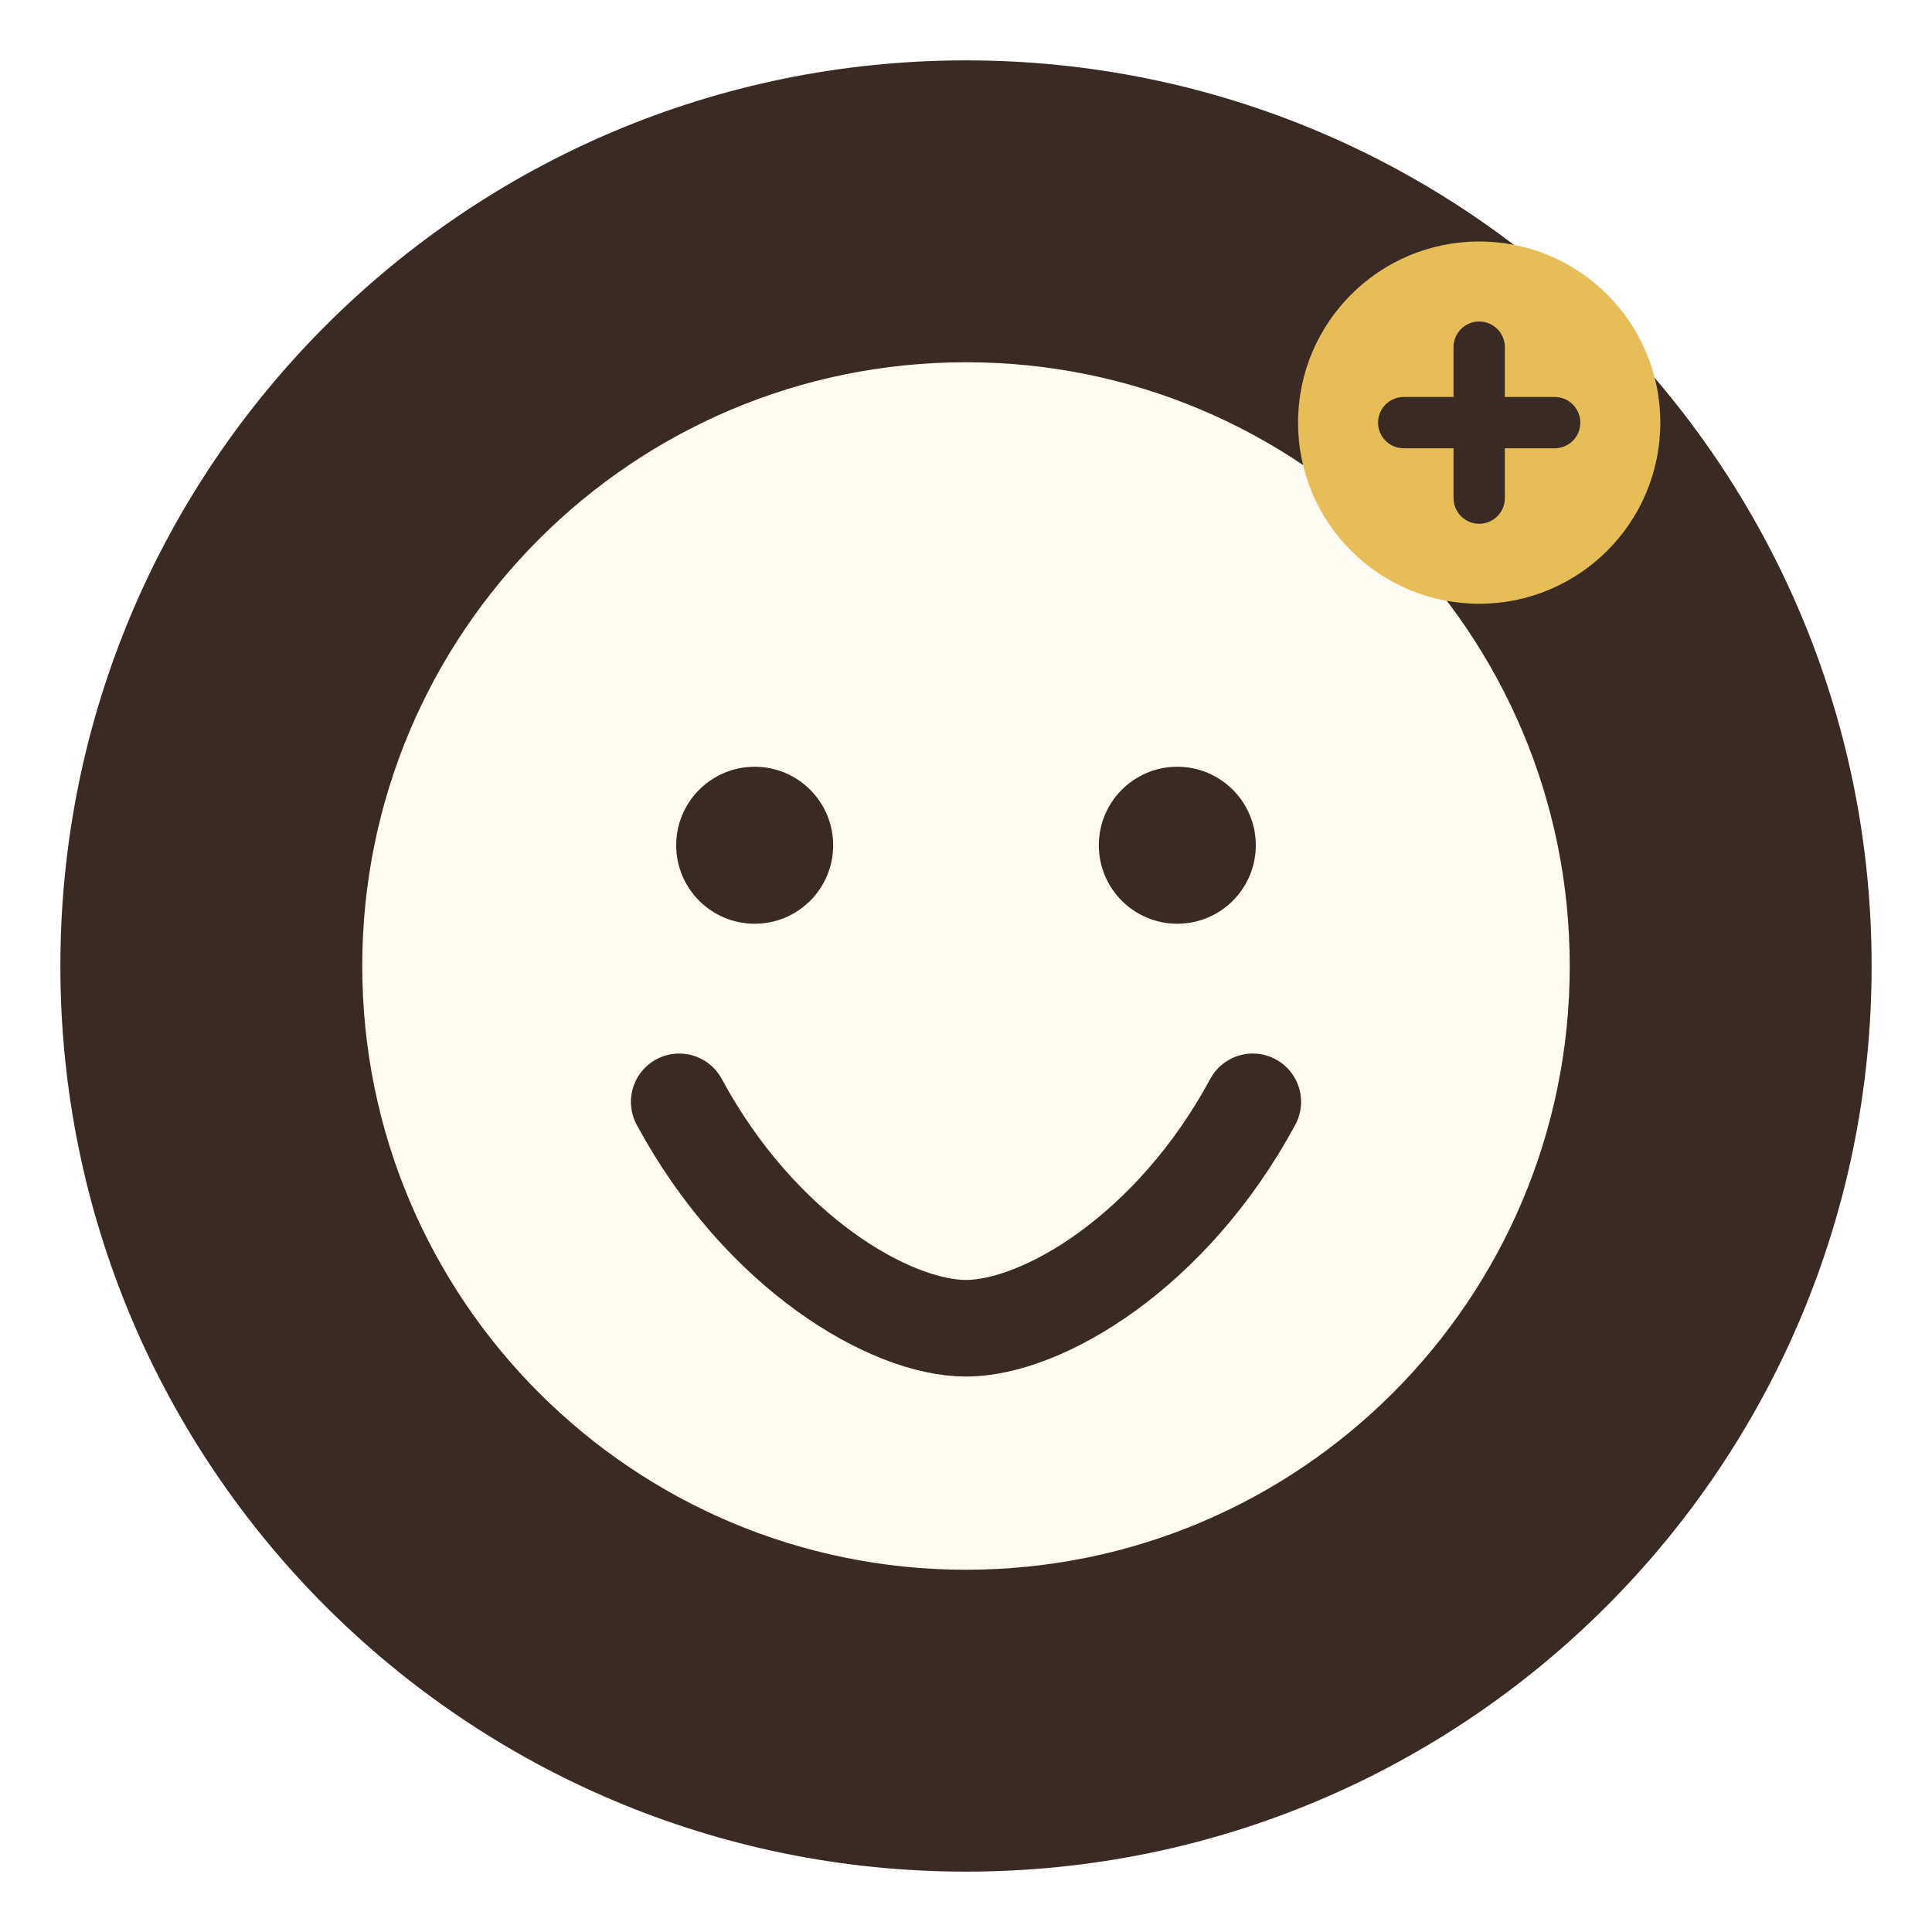
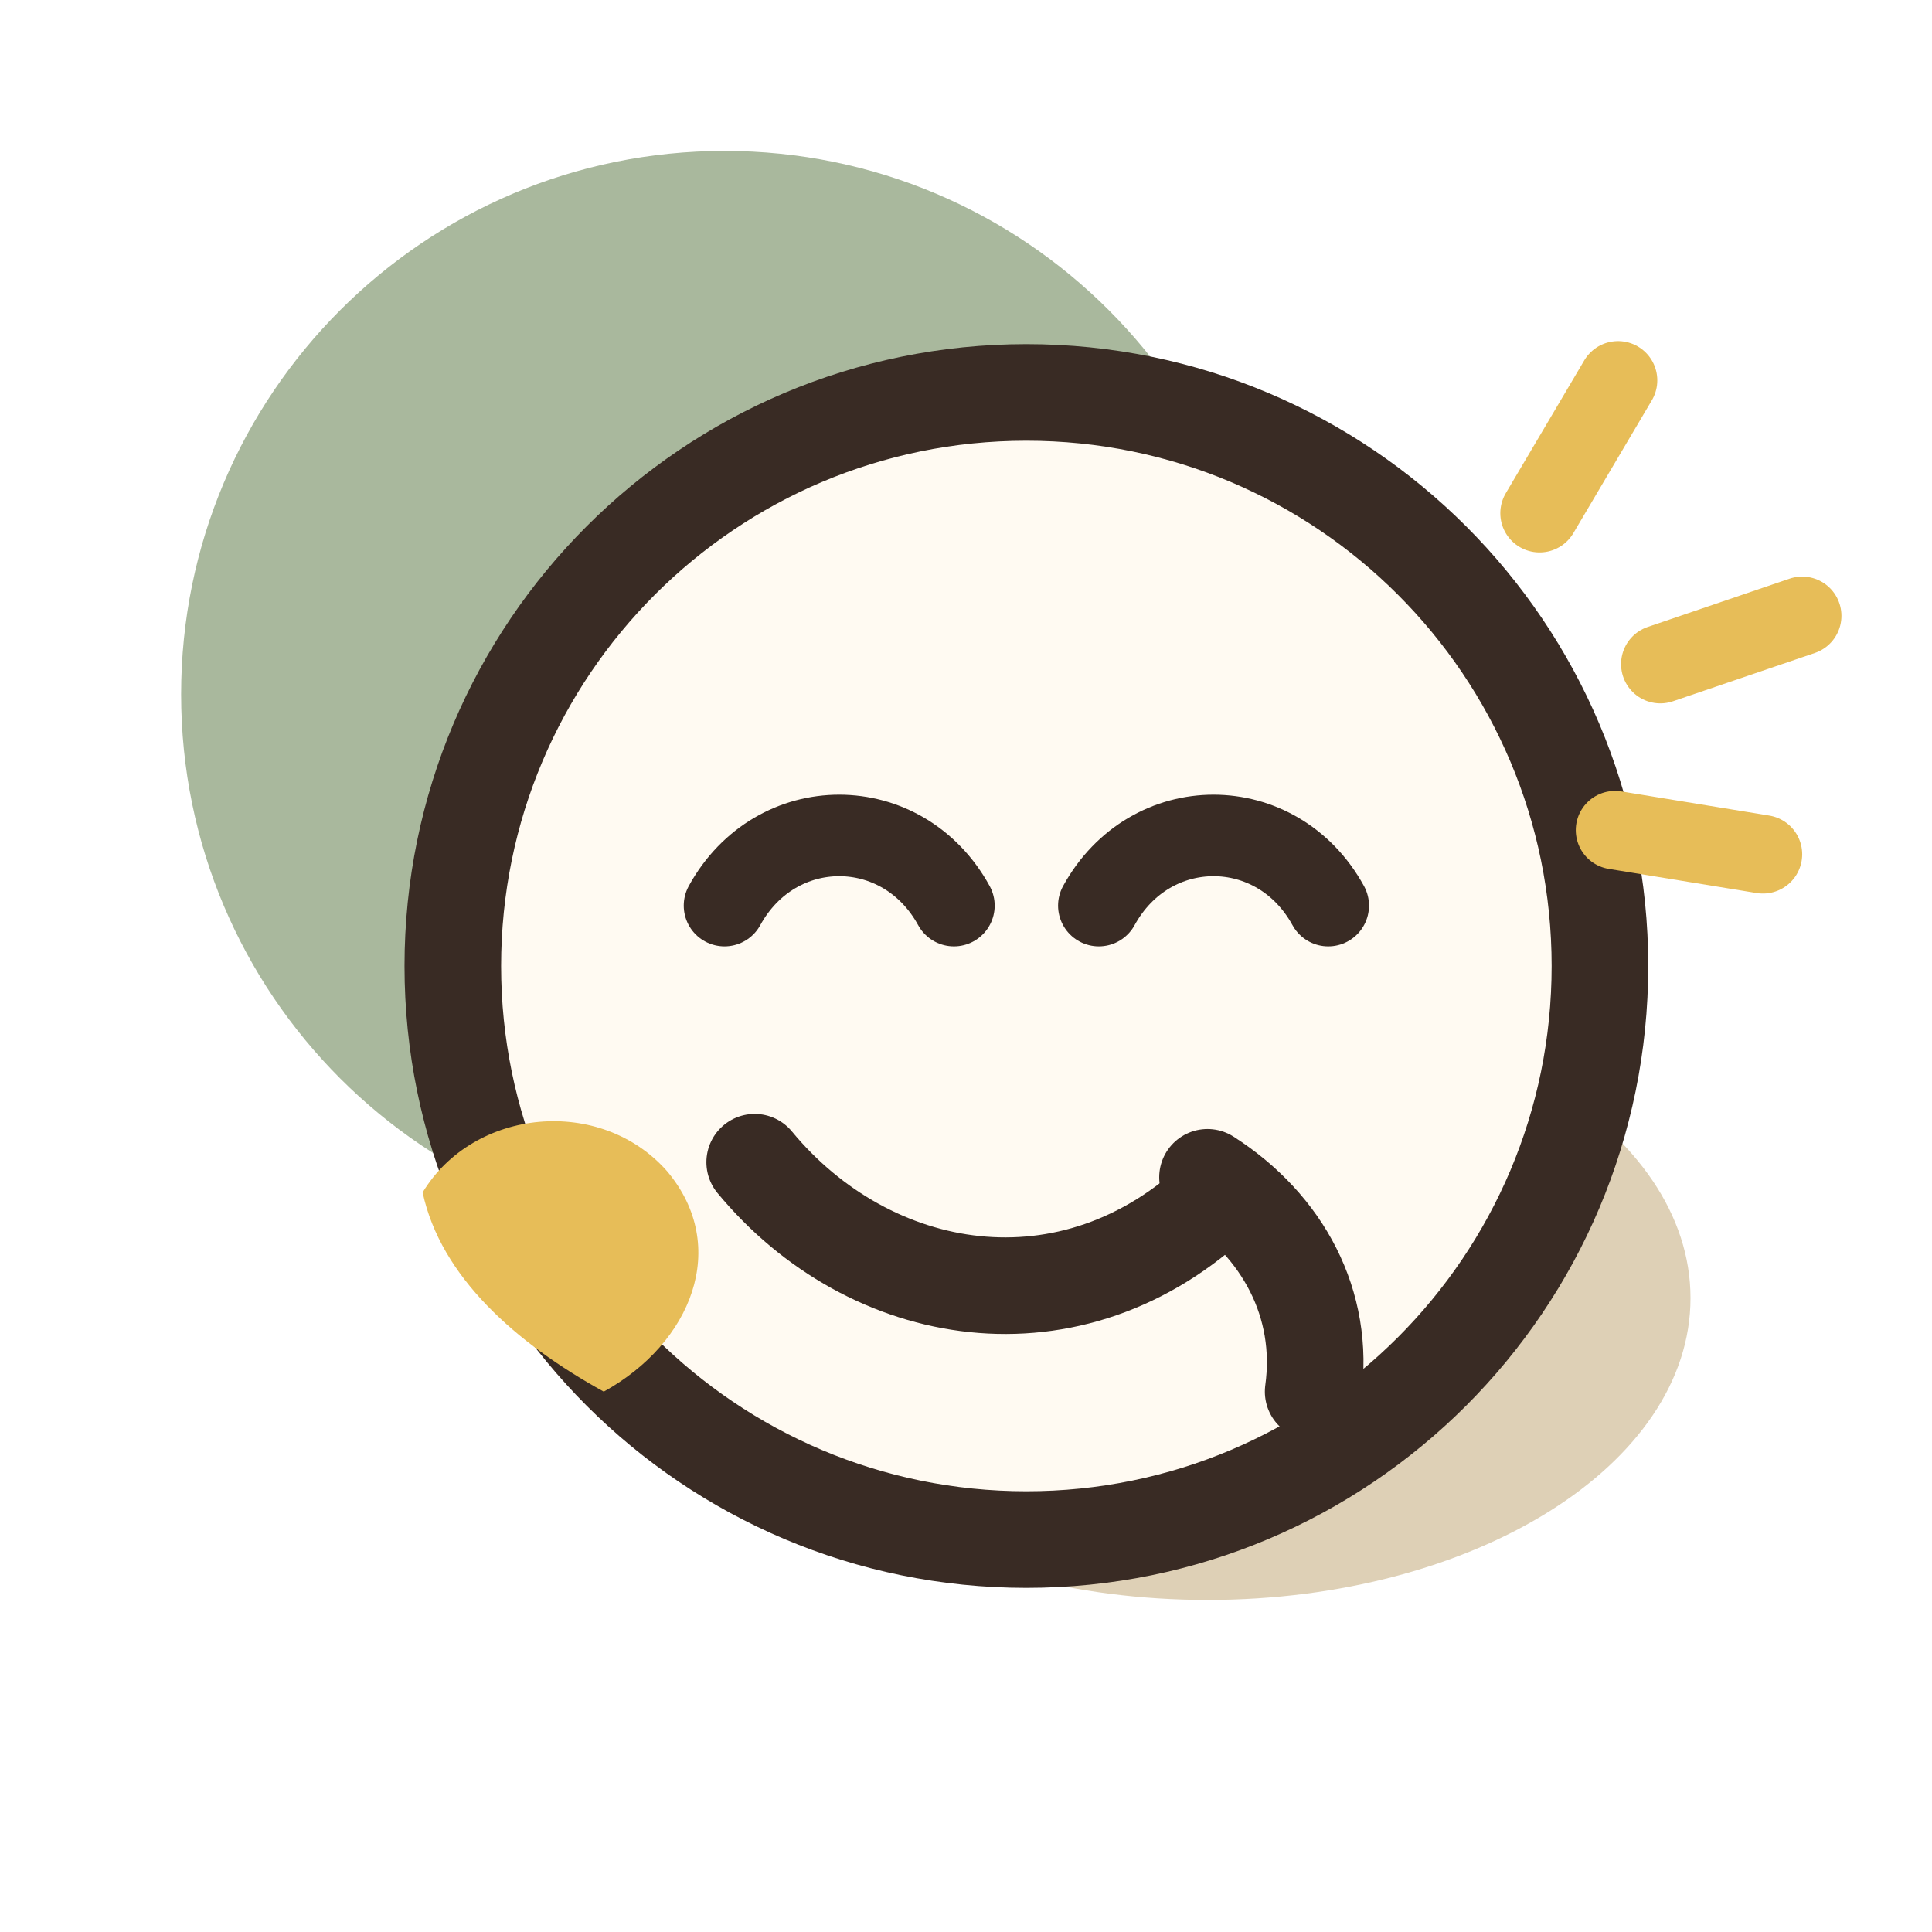
<svg xmlns="http://www.w3.org/2000/svg" viewBox="0 0 64 64" role="img" aria-labelledby="title desc">
-   <circle cx="32" cy="32" r="30" fill="#392B24" />
-   <circle cx="32" cy="32" r="20" fill="#FFFAF2" />
-   <circle cx="25" cy="28" r="2.6" fill="#392B24" />
-   <circle cx="39" cy="28" r="2.6" fill="#392B24" />
-   <path d="M22.5 36.5c2.7 5 7 7.5 9.5 7.5s6.8-2.5 9.5-7.5" fill="none" stroke="#392B24" stroke-width="3.2" stroke-linecap="round" />
-   <circle cx="49" cy="14" r="6" fill="#E7BD58" />
-   <path d="M46.5 14h5M49 11.5v5" stroke="#392B24" stroke-width="1.7" stroke-linecap="round" />
+   <circle cx="24" cy="23" r="18" fill="#A9B89D" />
+   <ellipse cx="40" cy="43" rx="16" ry="10" fill="#DED0B6" />
+   <circle cx="34" cy="32" r="19" fill="#FFFAF2" stroke="#392B24" stroke-width="3.2" />
+   <path d="M24 30c1.7-3.1 5.9-3.1 7.6 0" fill="none" stroke="#392B24" stroke-width="2.7" stroke-linecap="round" />
+   <path d="M36.4 30c1.7-3.1 5.9-3.1 7.6 0" fill="none" stroke="#392B24" stroke-width="2.7" stroke-linecap="round" />
+   <path d="M25 38.5c3.8 4.6 10.5 5.8 15.4 1.1" fill="none" stroke="#392B24" stroke-width="3.2" stroke-linecap="round" />
+   <path d="M40 39c2.5 1.6 3.9 4.2 3.5 7.1" fill="none" stroke="#392B24" stroke-width="3.2" stroke-linecap="round" />
+   <path d="M14 39.5c1.7-2.8 5.9-3.2 8.1-.7 2.1 2.5.8 5.7-2.1 7.3-2.9-1.6-5.4-3.8-6-6.6Z" fill="#E7BD58" />
+   <path d="M51 17l2.6-4.4M55 22l4.7-1.6M53.5 27.5l4.9.8" fill="none" stroke="#E7BD58" stroke-width="2.6" stroke-linecap="round" />
</svg>
